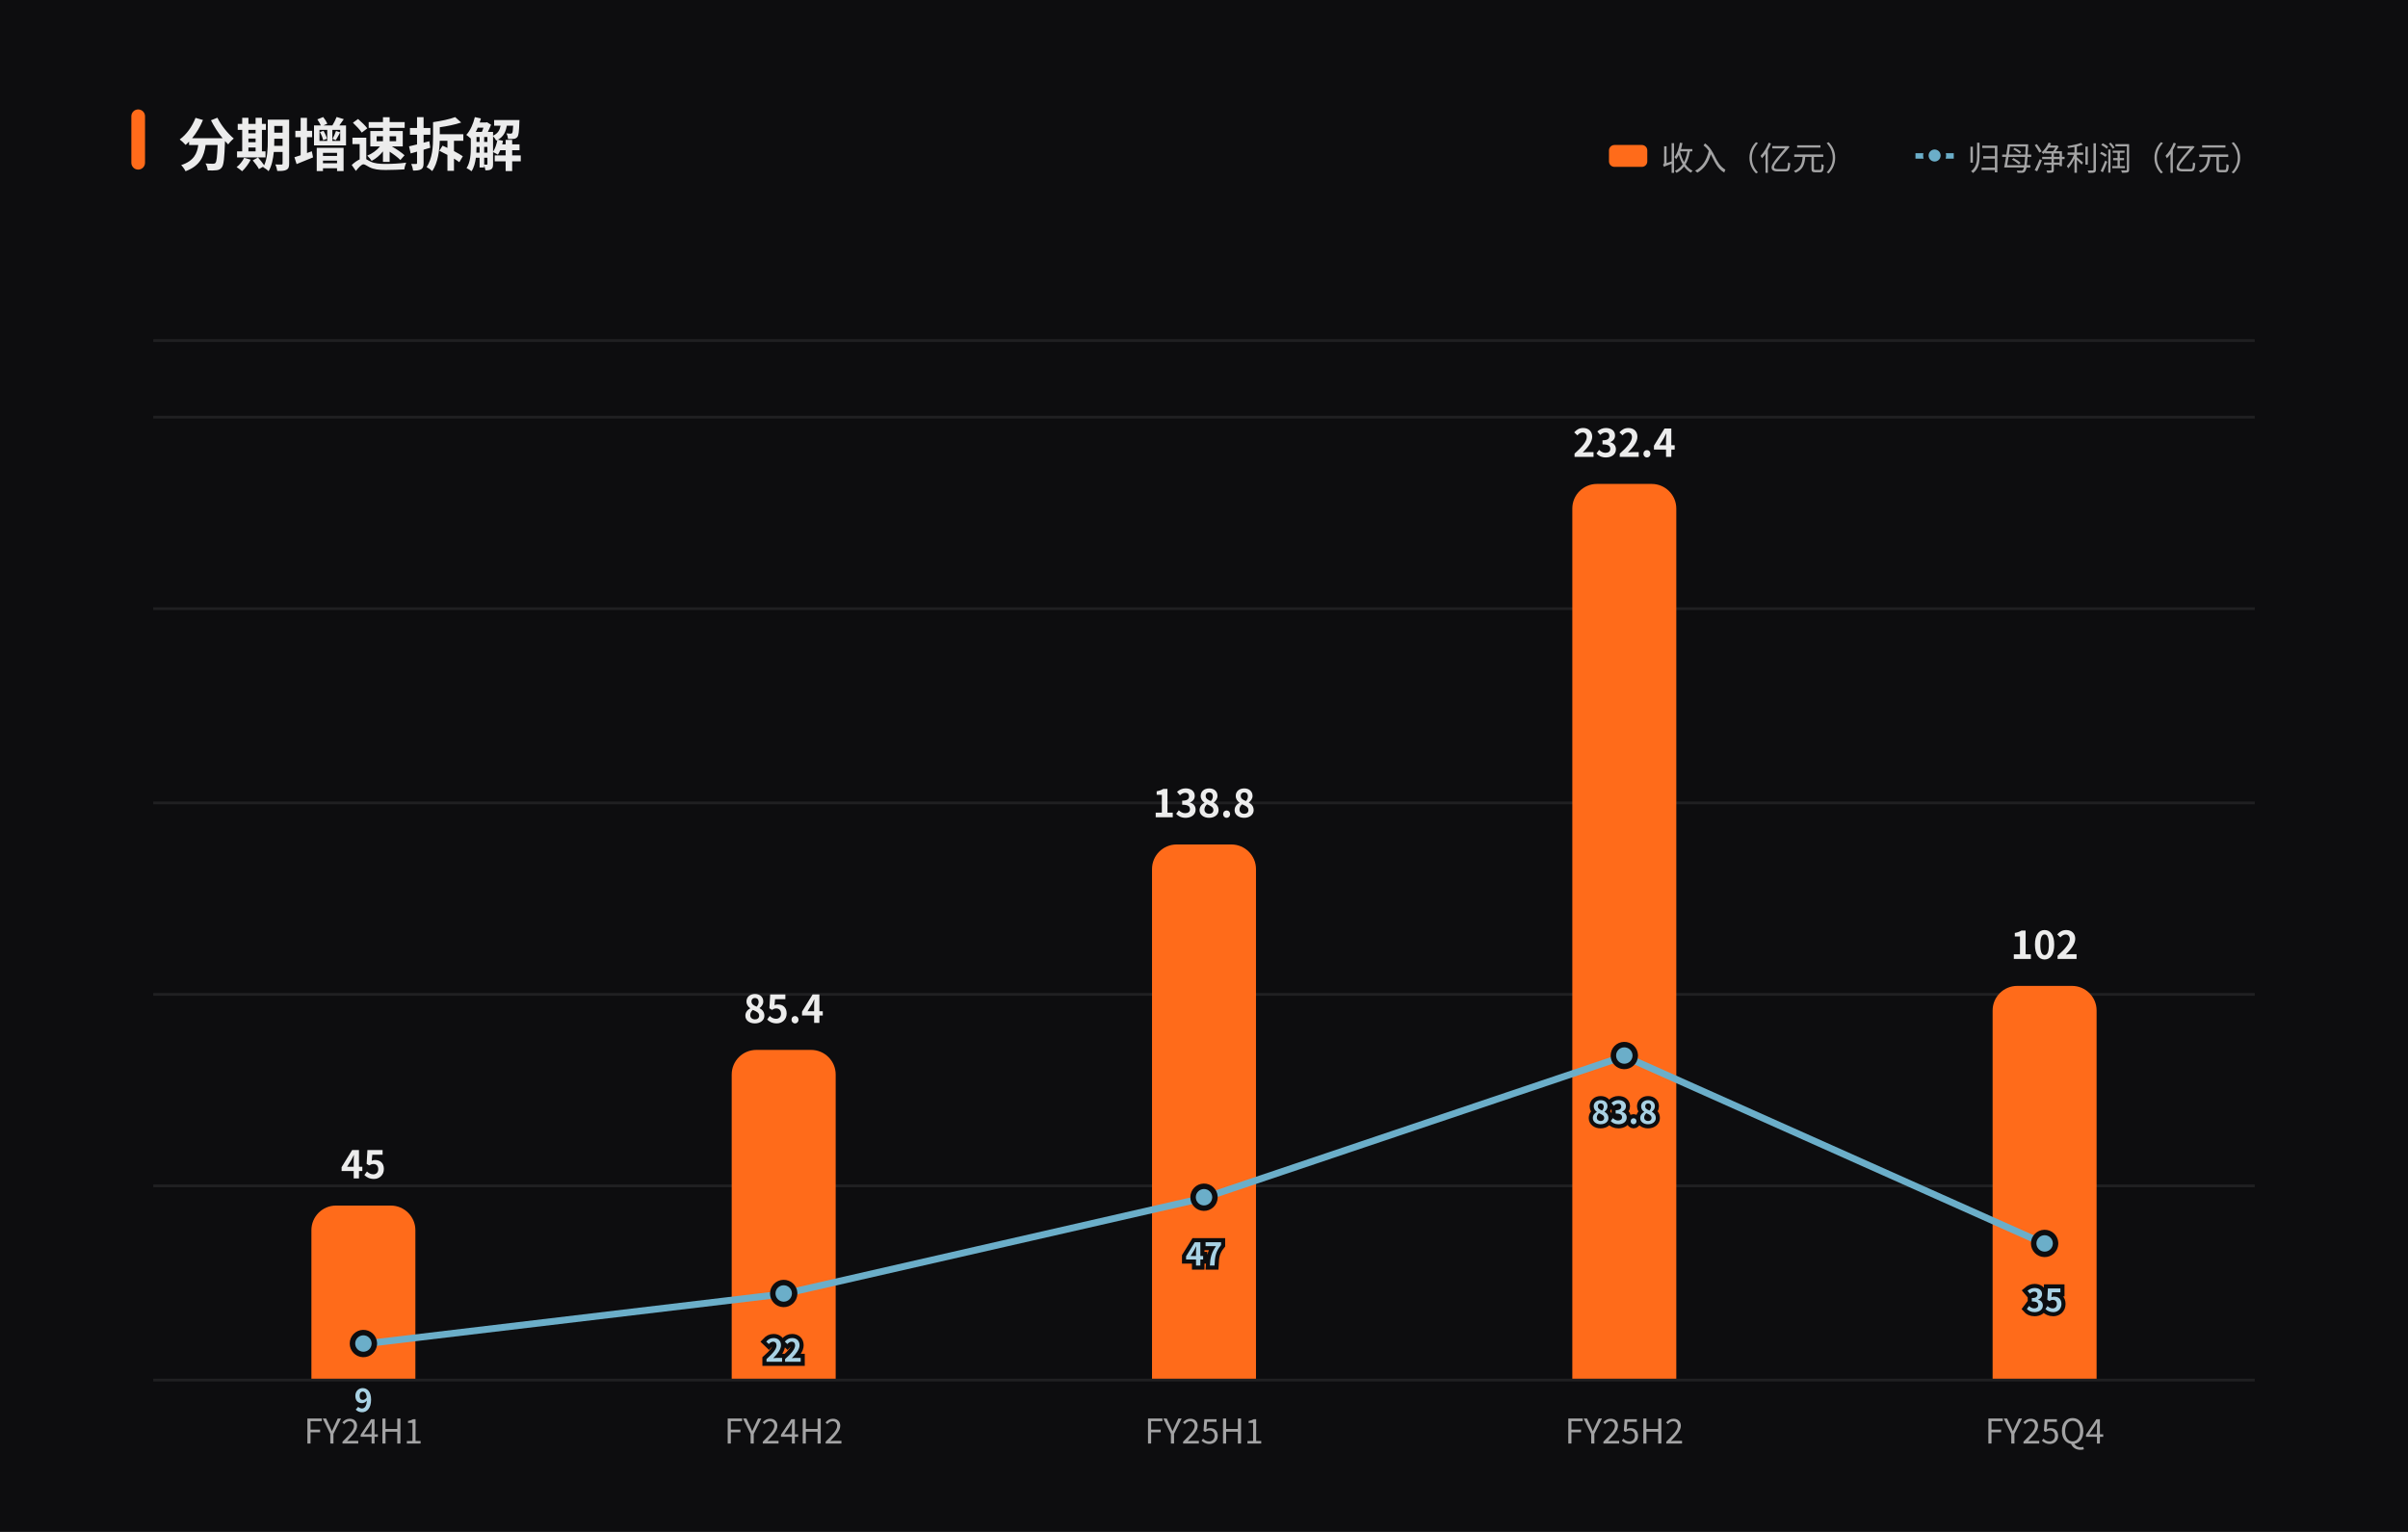
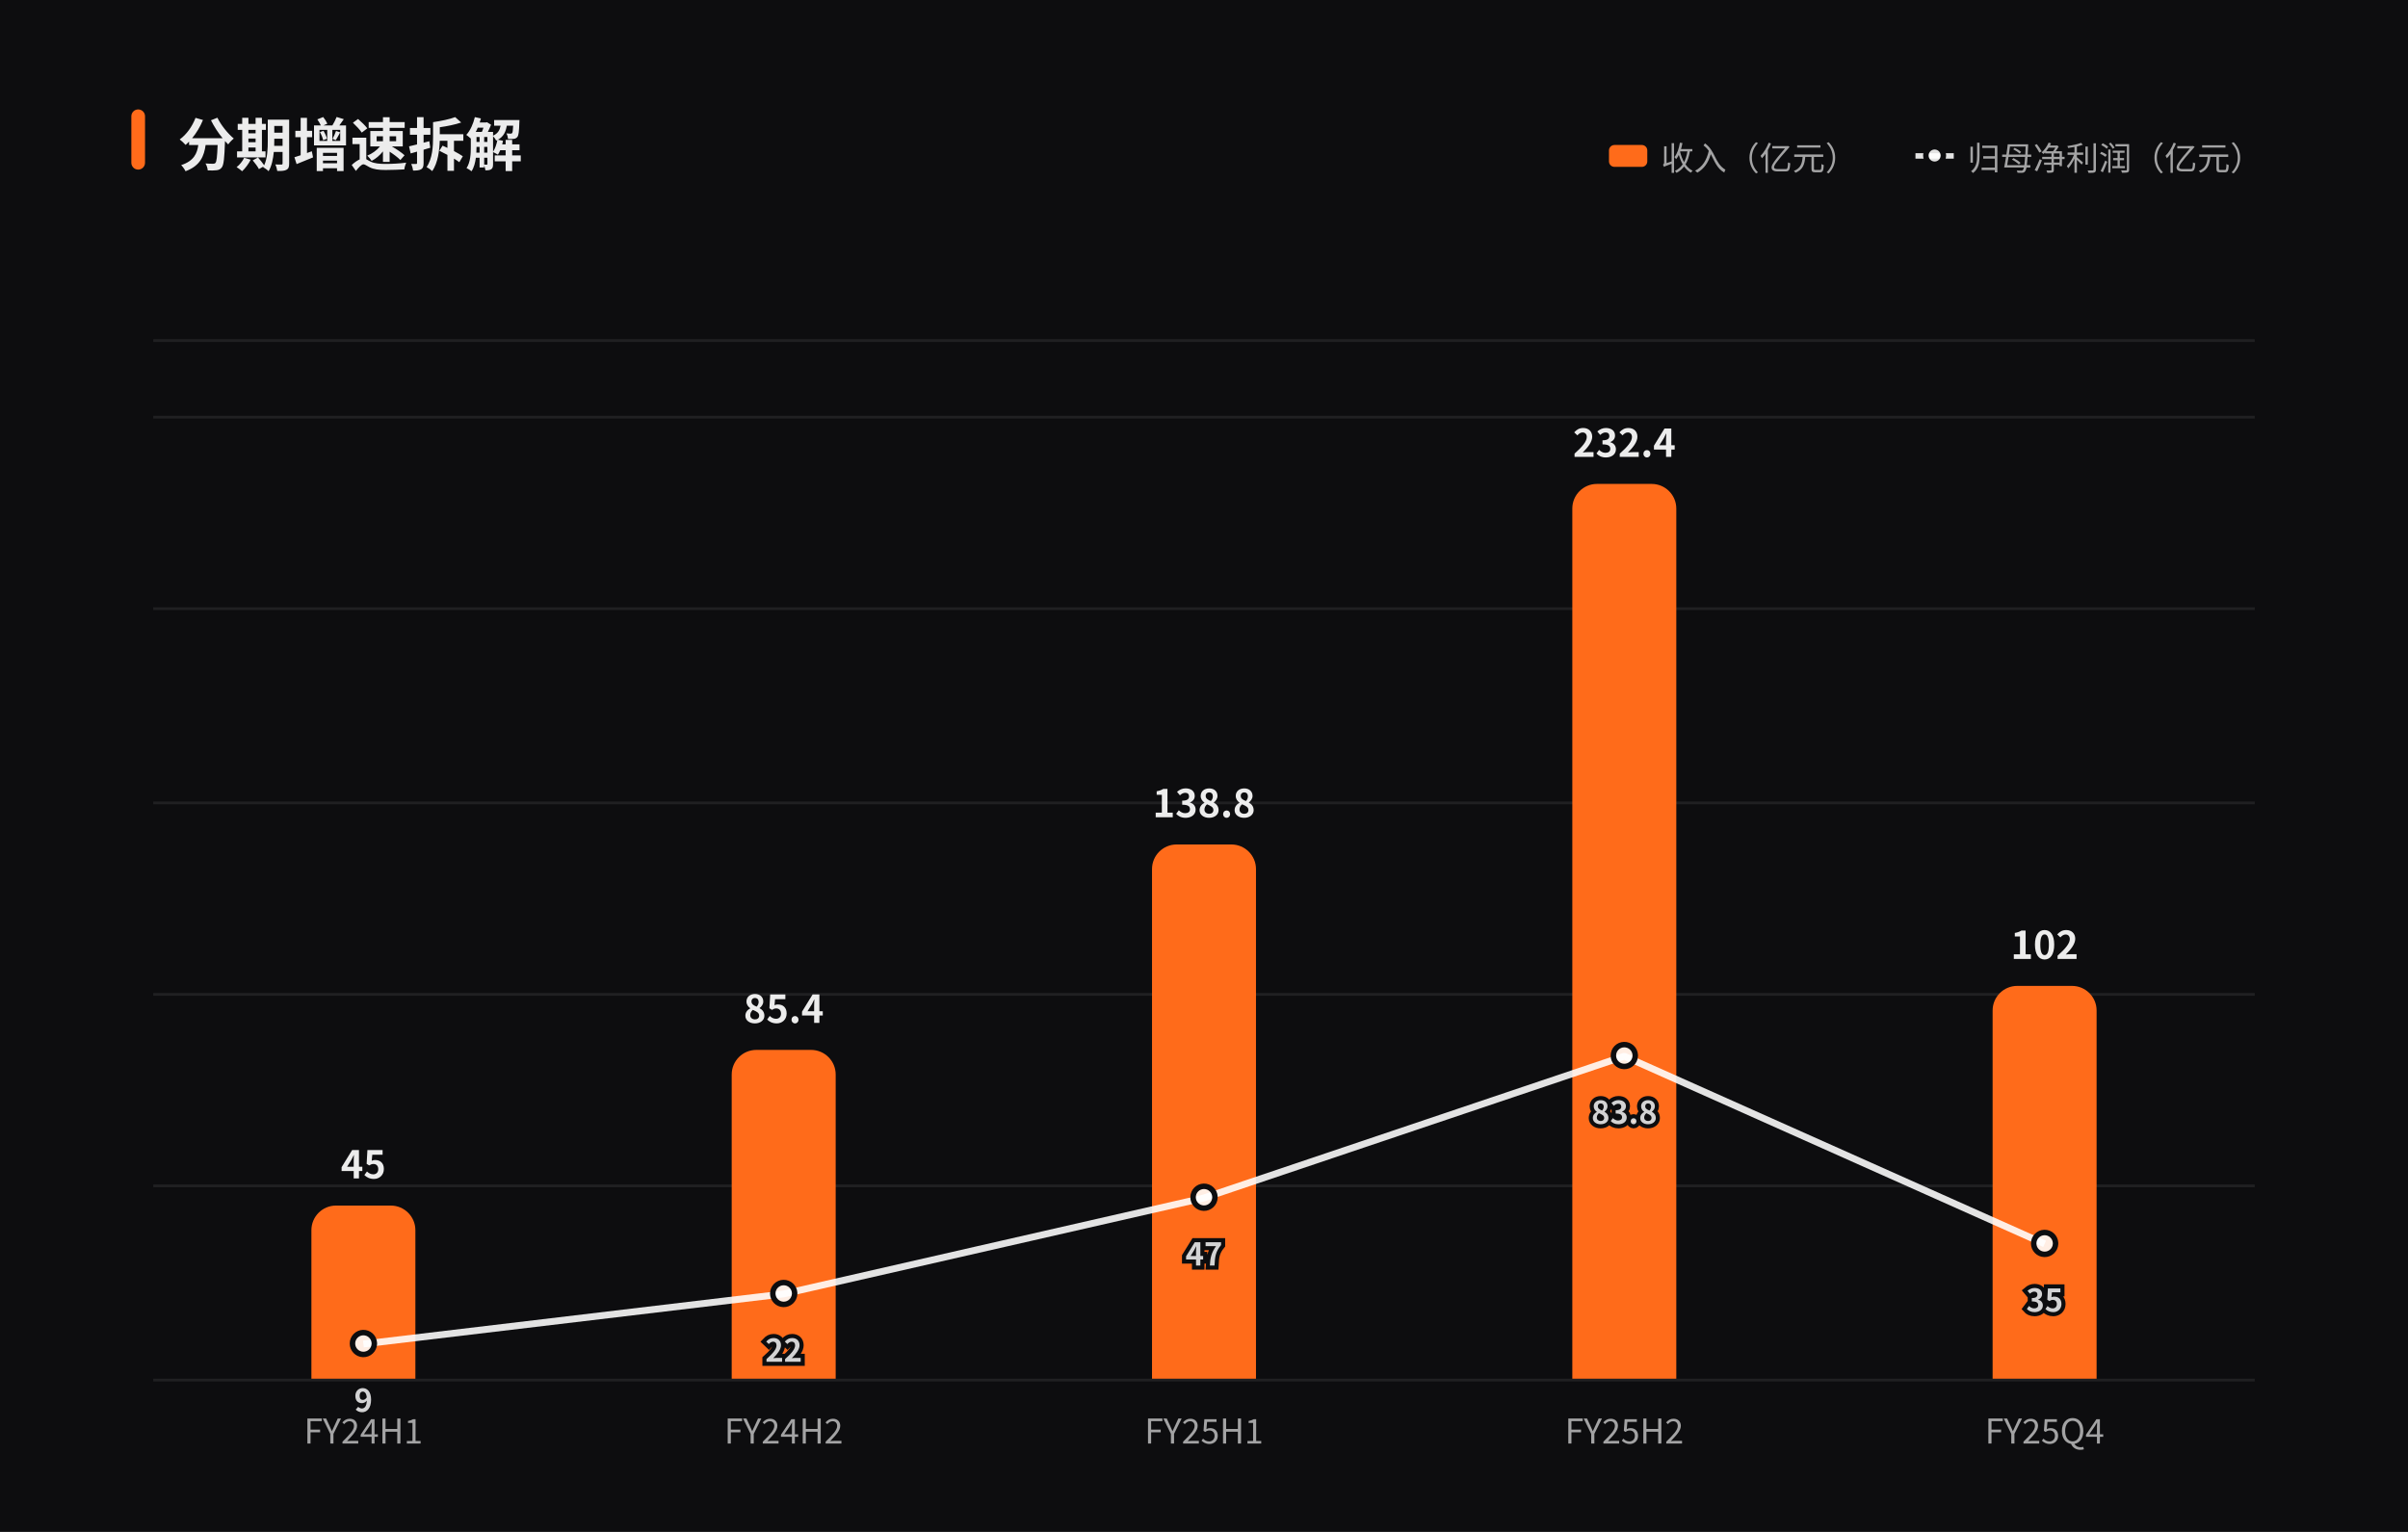
<svg xmlns="http://www.w3.org/2000/svg" width="880" height="560" version="1.1" baseProfile="full" viewBox="0 0 880 560">
  <rect width="880" height="560" x="0" y="0" fill="#0d0d0f" />
  <path d="M50.5 40A2.5 2.5 0 0 1 53 42.5L53 59.5A2.5 2.5 0 0 1 50.5 62A2.5 2.5 0 0 1 48 59.5L48 42.5A2.5 2.5 0 0 1 50.5 40" fill="#FF6B1A" class="zr3-cls-14" />
  <text dominant-baseline="central" text-anchor="start" style="font-size:21px;font-family:'PingFang SC', 'Microsoft YaHei', 'Noto Sans CJK SC', -apple-system, sans-serif;font-weight:700;" y="10.5" transform="translate(65 41)" fill="rgb(255,255,255)" fill-opacity="0.92">分期增速拆解</text>
  <path d="M56 504.5L824 504.5" fill="none" pointer-events="visible" stroke="rgb(255,255,255)" stroke-opacity="0.08" class="zr3-cls-15" />
  <path d="M56 433.5L824 433.5" fill="none" pointer-events="visible" stroke="rgb(255,255,255)" stroke-opacity="0.08" class="zr3-cls-15" />
  <path d="M56 363.5L824 363.5" fill="none" pointer-events="visible" stroke="rgb(255,255,255)" stroke-opacity="0.08" class="zr3-cls-15" />
  <path d="M56 293.5L824 293.5" fill="none" pointer-events="visible" stroke="rgb(255,255,255)" stroke-opacity="0.08" class="zr3-cls-15" />
  <path d="M56 222.5L824 222.5" fill="none" pointer-events="visible" stroke="rgb(255,255,255)" stroke-opacity="0.08" class="zr3-cls-15" />
  <path d="M56 152.5L824 152.5" fill="none" pointer-events="visible" stroke="rgb(255,255,255)" stroke-opacity="0.08" class="zr3-cls-15" />
  <path d="M56 124.5L824 124.5" fill="none" pointer-events="visible" stroke="rgb(255,255,255)" stroke-opacity="0.08" class="zr3-cls-15" />
  <text dominant-baseline="central" text-anchor="middle" style="font-size:12.5px;font-family:'PingFang SC', 'Microsoft YaHei', 'Noto Sans CJK SC', -apple-system, sans-serif;" y="6.25" transform="translate(132.8 516)" fill="rgb(255,255,255)" fill-opacity="0.62">FY24H1</text>
  <text dominant-baseline="central" text-anchor="middle" style="font-size:12.5px;font-family:'PingFang SC', 'Microsoft YaHei', 'Noto Sans CJK SC', -apple-system, sans-serif;" y="6.25" transform="translate(286.4 516)" fill="rgb(255,255,255)" fill-opacity="0.62">FY24H2</text>
  <text dominant-baseline="central" text-anchor="middle" style="font-size:12.5px;font-family:'PingFang SC', 'Microsoft YaHei', 'Noto Sans CJK SC', -apple-system, sans-serif;" y="6.25" transform="translate(440 516)" fill="rgb(255,255,255)" fill-opacity="0.62">FY25H1</text>
  <text dominant-baseline="central" text-anchor="middle" style="font-size:12.5px;font-family:'PingFang SC', 'Microsoft YaHei', 'Noto Sans CJK SC', -apple-system, sans-serif;" y="6.25" transform="translate(593.6 516)" fill="rgb(255,255,255)" fill-opacity="0.62">FY25H2</text>
  <text dominant-baseline="central" text-anchor="middle" style="font-size:12.5px;font-family:'PingFang SC', 'Microsoft YaHei', 'Noto Sans CJK SC', -apple-system, sans-serif;" y="6.25" transform="translate(747.2 516)" fill="rgb(255,255,255)" fill-opacity="0.62">FY25Q4</text>
  <path d="M122.8 440.7L142.8 440.7A9 9 0 0 1 151.8 449.7L151.8 504L113.8 504L113.8 449.7A9 9 0 0 1 122.8 440.7" fill="#FF6B1A" ecmeta_series_index="0" ecmeta_data_index="0" ecmeta_ssr_type="chart" class="zr3-cls-14" />
  <path d="M276.4 383.8L296.4 383.8A9 9 0 0 1 305.4 392.8L305.4 504L267.4 504L267.4 392.8A9 9 0 0 1 276.4 383.8" fill="#FF6B1A" ecmeta_series_index="0" ecmeta_data_index="1" ecmeta_ssr_type="chart" class="zr3-cls-14" />
  <path d="M430 308.7L450 308.7A9 9 0 0 1 459 317.7L459 504L421 504L421 317.7A9 9 0 0 1 430 308.7" fill="#FF6B1A" ecmeta_series_index="0" ecmeta_data_index="2" ecmeta_ssr_type="chart" class="zr3-cls-14" />
  <path d="M583.6 176.9L603.6 176.9A9 9 0 0 1 612.6 185.9L612.6 504L574.6 504L574.6 185.9A9 9 0 0 1 583.6 176.9" fill="#FF6B1A" ecmeta_series_index="0" ecmeta_data_index="3" ecmeta_ssr_type="chart" class="zr3-cls-14" />
  <path d="M737.2 360.4L757.2 360.4A9 9 0 0 1 766.2 369.4L766.2 504L728.2 504L728.2 369.4A9 9 0 0 1 737.2 360.4" fill="#FF6B1A" ecmeta_series_index="0" ecmeta_data_index="4" ecmeta_ssr_type="chart" class="zr3-cls-14" />
  <text dominant-baseline="central" text-anchor="middle" style="font-size:14px;font-family:'PingFang SC', 'Microsoft YaHei', 'Noto Sans CJK SC', -apple-system, sans-serif;font-weight:700;" y="-7" transform="translate(132.8 431.6667)" fill="rgb(255,255,255)" fill-opacity="0.92">45</text>
  <text dominant-baseline="central" text-anchor="middle" style="font-size:14px;font-family:'PingFang SC', 'Microsoft YaHei', 'Noto Sans CJK SC', -apple-system, sans-serif;font-weight:700;" y="-7" transform="translate(286.4 374.8074)" fill="rgb(255,255,255)" fill-opacity="0.92">85.4</text>
  <text dominant-baseline="central" text-anchor="middle" style="font-size:14px;font-family:'PingFang SC', 'Microsoft YaHei', 'Noto Sans CJK SC', -apple-system, sans-serif;font-weight:700;" y="-7" transform="translate(440 299.6519)" fill="rgb(255,255,255)" fill-opacity="0.92">138.8</text>
  <text dominant-baseline="central" text-anchor="middle" style="font-size:14px;font-family:'PingFang SC', 'Microsoft YaHei', 'Noto Sans CJK SC', -apple-system, sans-serif;font-weight:700;" y="-7" transform="translate(593.6 167.9185)" fill="rgb(255,255,255)" fill-opacity="0.92">232.4</text>
  <text dominant-baseline="central" text-anchor="middle" style="font-size:14px;font-family:'PingFang SC', 'Microsoft YaHei', 'Noto Sans CJK SC', -apple-system, sans-serif;font-weight:700;" y="-7" transform="translate(747.2 351.4444)" fill="rgb(255,255,255)" fill-opacity="0.92">102</text>
  <g clip-path="url(#zr3-c0)">
-     <path d="M132.8 491.3L286.4 473L440 437.9L593.6 386.1L747.2 454.7" fill="none" pointer-events="visible" stroke="#6BAEC9" stroke-width="2.5" stroke-linejoin="bevel" class="zr3-cls-17" />
+     <path d="M132.8 491.3L286.4 473L440 437.9L593.6 386.1L747.2 454.7" fill="none" pointer-events="visible" stroke="rgb(255,255,255)" stroke-width="2.5" stroke-opacity="0.88" stroke-linejoin="bevel" class="zr3-cls-17" />
  </g>
-   <path d="M1 0A1 1 0 1 1 1 -0.1A1 1 0 0 1 1 0" transform="matrix(4,0,0,4,132.8,491.3333)" fill="#6BAEC9" stroke="#0d0d0f" stroke-width="0.5" ecmeta_series_index="1" ecmeta_data_index="0" ecmeta_ssr_type="chart" class="zr3-cls-18" />
-   <path d="M1 0A1 1 0 1 1 1 -0.1A1 1 0 0 1 1 0" transform="matrix(4,0,0,4,286.4,473.037)" fill="#6BAEC9" stroke="#0d0d0f" stroke-width="0.5" ecmeta_series_index="1" ecmeta_data_index="1" ecmeta_ssr_type="chart" class="zr3-cls-18" />
-   <path d="M1 0A1 1 0 1 1 1 -0.1A1 1 0 0 1 1 0" transform="matrix(4,0,0,4,440,437.8518)" fill="#6BAEC9" stroke="#0d0d0f" stroke-width="0.5" ecmeta_series_index="1" ecmeta_data_index="2" ecmeta_ssr_type="chart" class="zr3-cls-18" />
-   <path d="M1 0A1 1 0 1 1 1 -0.1A1 1 0 0 1 1 0" transform="matrix(4,0,0,4,593.6,386.0593)" fill="#6BAEC9" stroke="#0d0d0f" stroke-width="0.5" ecmeta_series_index="1" ecmeta_data_index="3" ecmeta_ssr_type="chart" class="zr3-cls-18" />
-   <path d="M1 0A1 1 0 1 1 1 -0.1A1 1 0 0 1 1 0" transform="matrix(4,0,0,4,747.2,454.7408)" fill="#6BAEC9" stroke="#0d0d0f" stroke-width="0.5" ecmeta_series_index="1" ecmeta_data_index="4" ecmeta_ssr_type="chart" class="zr3-cls-18" />
-   <text dominant-baseline="central" text-anchor="middle" style="font-size:11.5px;font-family:'PingFang SC', 'Microsoft YaHei', 'Noto Sans CJK SC', -apple-system, sans-serif;font-weight:600;" y="5.75" transform="translate(132.8 505.3333)" fill="#A9D2E4" stroke="#0d0d0f" stroke-width="3" paint-order="stroke" stroke-miterlimit="2">9</text>
-   <text dominant-baseline="central" text-anchor="middle" style="font-size:11.5px;font-family:'PingFang SC', 'Microsoft YaHei', 'Noto Sans CJK SC', -apple-system, sans-serif;font-weight:600;" y="5.75" transform="translate(286.4 487.037)" fill="#A9D2E4" stroke="#0d0d0f" stroke-width="3" paint-order="stroke" stroke-miterlimit="2">22</text>
-   <text dominant-baseline="central" text-anchor="middle" style="font-size:11.5px;font-family:'PingFang SC', 'Microsoft YaHei', 'Noto Sans CJK SC', -apple-system, sans-serif;font-weight:600;" y="5.75" transform="translate(440 451.8518)" fill="#A9D2E4" stroke="#0d0d0f" stroke-width="3" paint-order="stroke" stroke-miterlimit="2">47</text>
-   <text dominant-baseline="central" text-anchor="middle" style="font-size:11.5px;font-family:'PingFang SC', 'Microsoft YaHei', 'Noto Sans CJK SC', -apple-system, sans-serif;font-weight:600;" y="5.75" transform="translate(593.6 400.0593)" fill="#A9D2E4" stroke="#0d0d0f" stroke-width="3" paint-order="stroke" stroke-miterlimit="2">83.8</text>
-   <text dominant-baseline="central" text-anchor="middle" style="font-size:11.5px;font-family:'PingFang SC', 'Microsoft YaHei', 'Noto Sans CJK SC', -apple-system, sans-serif;font-weight:600;" y="5.75" transform="translate(747.2 468.7408)" fill="#A9D2E4" stroke="#0d0d0f" stroke-width="3" paint-order="stroke" stroke-miterlimit="2">35</text>
+   <path d="M1 0A1 1 0 1 1 1 -0.1A1 1 0 0 1 1 0" transform="matrix(4,0,0,4,132.8,491.3333)" fill="rgb(255,255,255)" fill-opacity="0.88" stroke="#0d0d0f" stroke-width="0.5" ecmeta_series_index="1" ecmeta_data_index="0" ecmeta_ssr_type="chart" class="zr3-cls-18" />
+   <path d="M1 0A1 1 0 1 1 1 -0.1A1 1 0 0 1 1 0" transform="matrix(4,0,0,4,286.4,473.037)" fill="rgb(255,255,255)" fill-opacity="0.88" stroke="#0d0d0f" stroke-width="0.5" ecmeta_series_index="1" ecmeta_data_index="1" ecmeta_ssr_type="chart" class="zr3-cls-18" />
+   <path d="M1 0A1 1 0 1 1 1 -0.1A1 1 0 0 1 1 0" transform="matrix(4,0,0,4,440,437.8518)" fill="rgb(255,255,255)" fill-opacity="0.88" stroke="#0d0d0f" stroke-width="0.5" ecmeta_series_index="1" ecmeta_data_index="2" ecmeta_ssr_type="chart" class="zr3-cls-18" />
+   <path d="M1 0A1 1 0 1 1 1 -0.1A1 1 0 0 1 1 0" transform="matrix(4,0,0,4,593.6,386.0593)" fill="rgb(255,255,255)" fill-opacity="0.88" stroke="#0d0d0f" stroke-width="0.5" ecmeta_series_index="1" ecmeta_data_index="3" ecmeta_ssr_type="chart" class="zr3-cls-18" />
+   <path d="M1 0A1 1 0 1 1 1 -0.1A1 1 0 0 1 1 0" transform="matrix(4,0,0,4,747.2,454.7408)" fill="rgb(255,255,255)" fill-opacity="0.88" stroke="#0d0d0f" stroke-width="0.5" ecmeta_series_index="1" ecmeta_data_index="4" ecmeta_ssr_type="chart" class="zr3-cls-18" />
+   <text dominant-baseline="central" text-anchor="middle" style="font-size:11.5px;font-family:'PingFang SC', 'Microsoft YaHei', 'Noto Sans CJK SC', -apple-system, sans-serif;font-weight:600;" y="5.75" transform="translate(132.8 505.3333)" fill="rgb(255,255,255)" fill-opacity="0.82" stroke="#0d0d0f" stroke-width="3" paint-order="stroke" stroke-miterlimit="2">9</text>
+   <text dominant-baseline="central" text-anchor="middle" style="font-size:11.5px;font-family:'PingFang SC', 'Microsoft YaHei', 'Noto Sans CJK SC', -apple-system, sans-serif;font-weight:600;" y="5.75" transform="translate(286.4 487.037)" fill="rgb(255,255,255)" fill-opacity="0.82" stroke="#0d0d0f" stroke-width="3" paint-order="stroke" stroke-miterlimit="2">22</text>
+   <text dominant-baseline="central" text-anchor="middle" style="font-size:11.5px;font-family:'PingFang SC', 'Microsoft YaHei', 'Noto Sans CJK SC', -apple-system, sans-serif;font-weight:600;" y="5.75" transform="translate(440 451.8518)" fill="rgb(255,255,255)" fill-opacity="0.82" stroke="#0d0d0f" stroke-width="3" paint-order="stroke" stroke-miterlimit="2">47</text>
+   <text dominant-baseline="central" text-anchor="middle" style="font-size:11.5px;font-family:'PingFang SC', 'Microsoft YaHei', 'Noto Sans CJK SC', -apple-system, sans-serif;font-weight:600;" y="5.75" transform="translate(593.6 400.0593)" fill="rgb(255,255,255)" fill-opacity="0.82" stroke="#0d0d0f" stroke-width="3" paint-order="stroke" stroke-miterlimit="2">83.8</text>
+   <text dominant-baseline="central" text-anchor="middle" style="font-size:11.5px;font-family:'PingFang SC', 'Microsoft YaHei', 'Noto Sans CJK SC', -apple-system, sans-serif;font-weight:600;" y="5.75" transform="translate(747.2 468.7408)" fill="rgb(255,255,255)" fill-opacity="0.82" stroke="#0d0d0f" stroke-width="3" paint-order="stroke" stroke-miterlimit="2">35</text>
  <path d="M-5 -5l249 0l0 22l-249 0Z" transform="translate(588 51)" fill="rgb(0,0,0)" fill-opacity="0" stroke="#ccc" stroke-width="0" class="zr3-cls-15" />
  <path d="M2 0L12 0A2 2 0 0 1 14 2L14 6A2 2 0 0 1 12 8L2 8A2 2 0 0 1 0 6L0 2A2 2 0 0 1 2 0" transform="translate(588 53)" fill="#FF6B1A" ecmeta_series_index="0" ecmeta_data_index="0" ecmeta_ssr_type="legend" ecmeta_silent="true" class="zr3-cls-15" />
  <text dominant-baseline="central" text-anchor="start" style="font-size:12px;font-family:'PingFang SC', 'Microsoft YaHei', 'Noto Sans CJK SC', -apple-system, sans-serif;" x="19" y="4" transform="translate(588 53)" fill="rgb(255,255,255)" fill-opacity="0.62">收入（亿元）</text>
  <path d="M0 -2l91 0l0 12l-91 0Z" transform="translate(588 53)" fill="none" pointer-events="visible" ecmeta_series_index="0" ecmeta_data_index="0" ecmeta_ssr_type="legend" class="zr3-cls-19" />
-   <path d="M0 4L14 4" transform="translate(700 53)" fill="#000" stroke="#6BAEC9" stroke-width="2" stroke-linecap="butt" stroke-miterlimit="10" class="zr3-cls-15" />
-   <path d="M10.2 4A3.2 3.2 0 1 1 10.2 3.7A3.2 3.2 0 0 1 10.2 4" transform="translate(700 53)" fill="#6BAEC9" stroke="#0d0d0f" stroke-width="2" stroke-linecap="butt" stroke-miterlimit="10" class="zr3-cls-15" />
+   <path d="M0 4L14 4" transform="translate(700 53)" fill="#000" stroke="rgb(255,255,255)" stroke-width="2" stroke-opacity="0.88" stroke-linecap="butt" stroke-miterlimit="10" class="zr3-cls-15" />
+   <path d="M10.2 4A3.2 3.2 0 1 1 10.2 3.7A3.2 3.2 0 0 1 10.2 4" transform="translate(700 53)" fill="rgb(255,255,255)" fill-opacity="0.88" stroke="#0d0d0f" stroke-width="2" stroke-linecap="butt" stroke-miterlimit="10" class="zr3-cls-15" />
  <text dominant-baseline="central" text-anchor="start" style="font-size:12px;font-family:'PingFang SC', 'Microsoft YaHei', 'Noto Sans CJK SC', -apple-system, sans-serif;" x="19" y="4" transform="translate(700 53)" fill="rgb(255,255,255)" fill-opacity="0.62">归母净利润（亿元）</text>
  <path d="M-1 -2l128 0l0 12l-128 0Z" transform="translate(700 53)" fill="none" pointer-events="visible" ecmeta_series_index="1" ecmeta_data_index="1" ecmeta_ssr_type="legend" class="zr3-cls-19" />
  <defs>
    <clipPath id="zr3-c0">
      <path d="M54 122.8l772 0l0 382.5l-772 0Z" fill="#000" class="zr3-cls-16" />
    </clipPath>
  </defs>
  <style>
.zr3-cls-14:hover {
cursor:pointer;
fill:rgba(255,117,28,1);
}
.zr3-cls-15:hover {
pointer-events:none;
}
.zr3-cls-16:hover {
cursor:pointer;
fill:rgba(0,0,0,1);
}
.zr3-cls-17:hover {
cursor:pointer;
}
.zr3-cls-18:hover {
cursor:pointer;
- fill:rgba(117,191,221,1);
+ fill:rgba(255,255,255,0.88);
}
.zr3-cls-19:hover {
cursor:pointer;
fill:rgba(0,0,0,0);
}



</style>
</svg>
